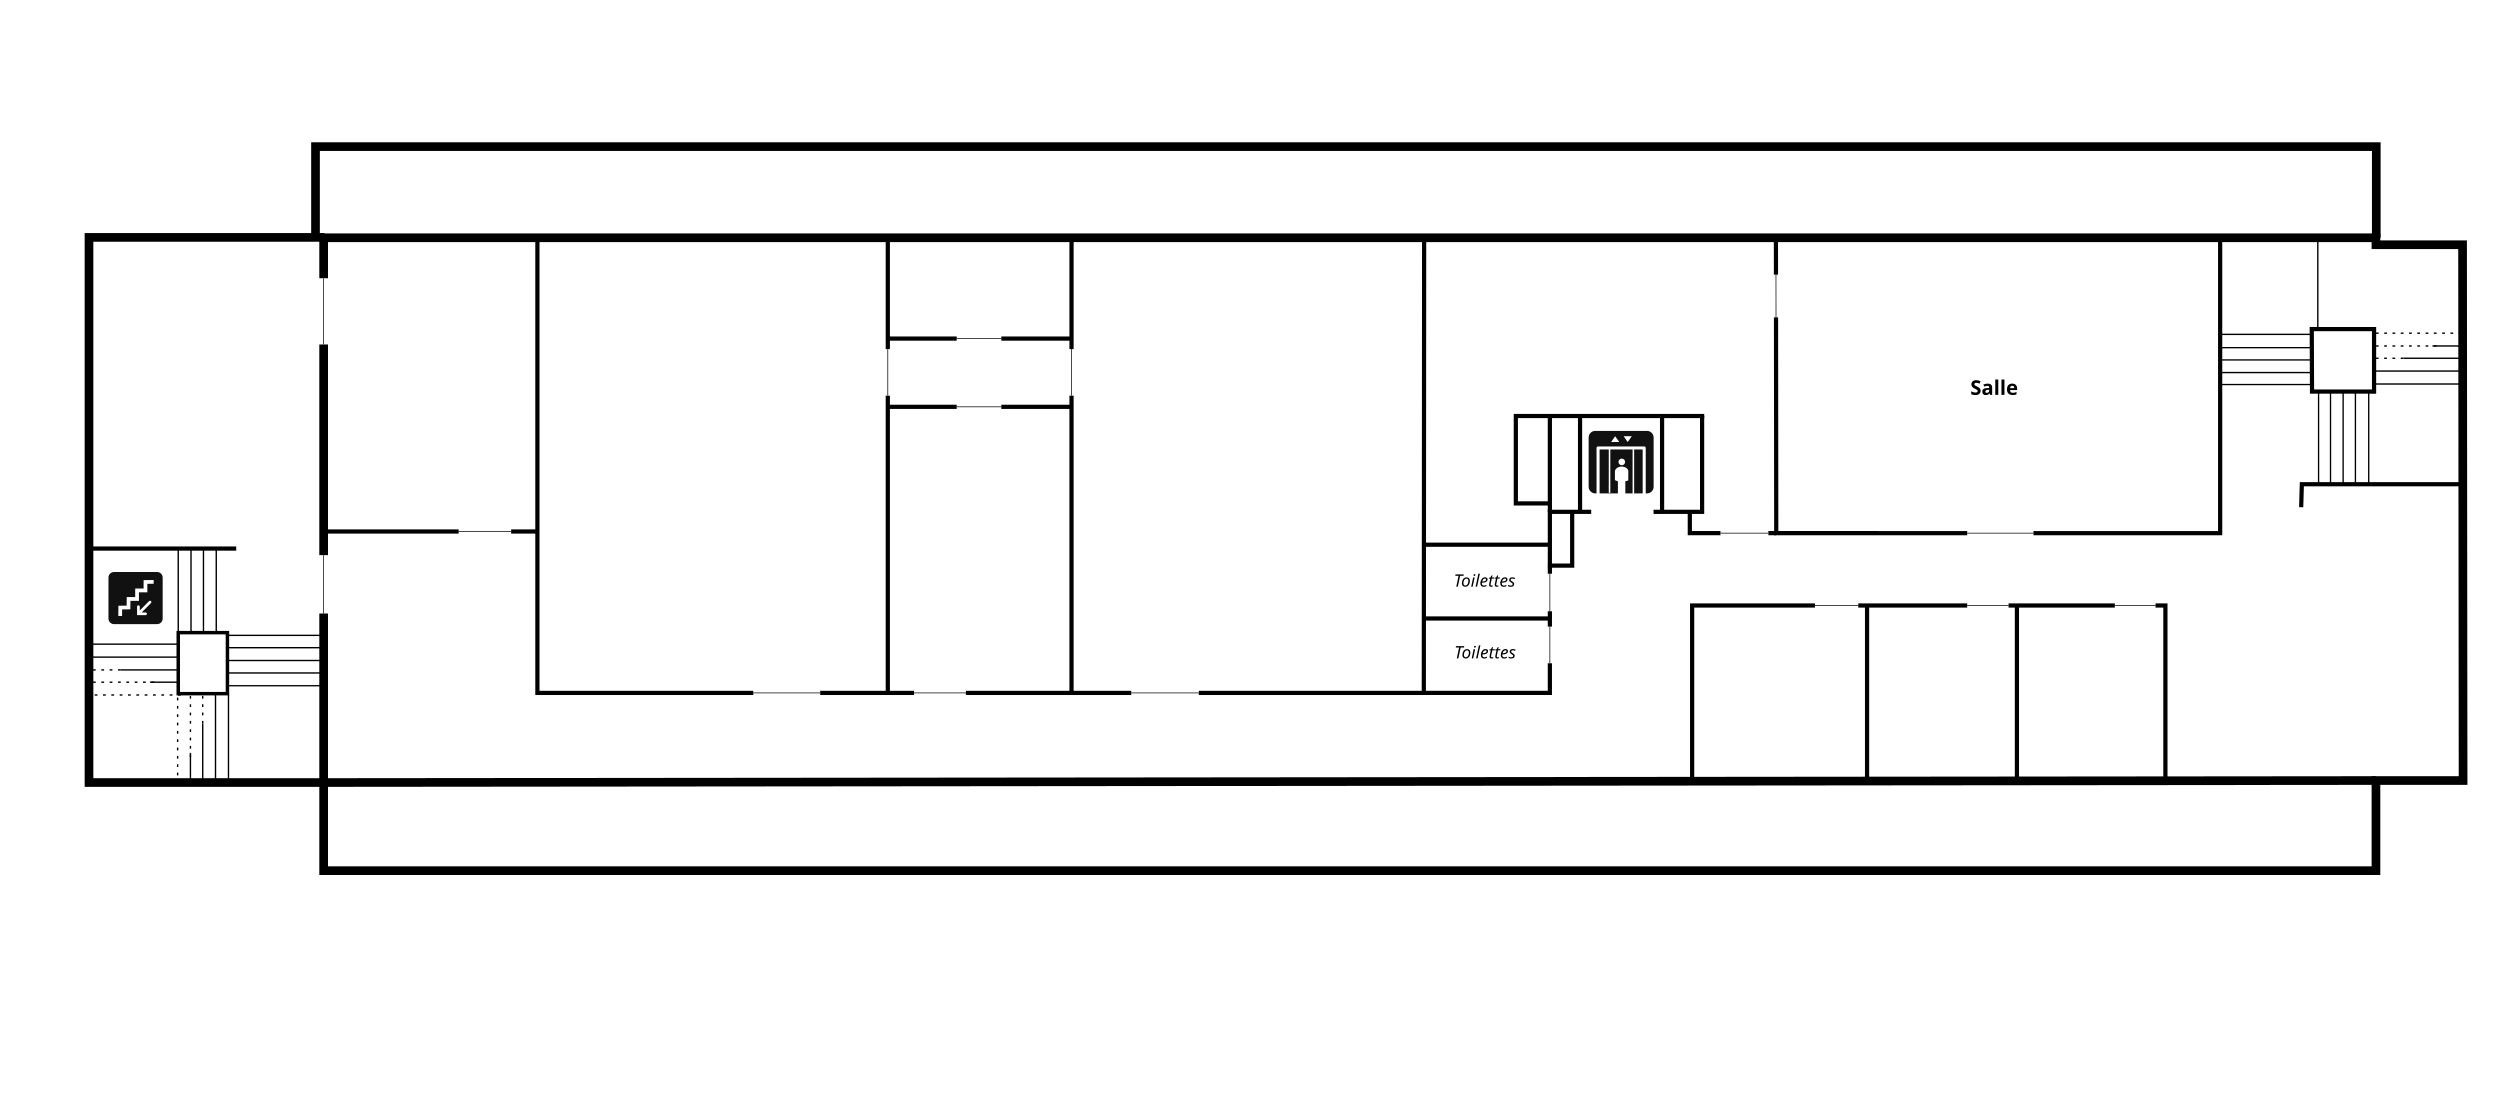
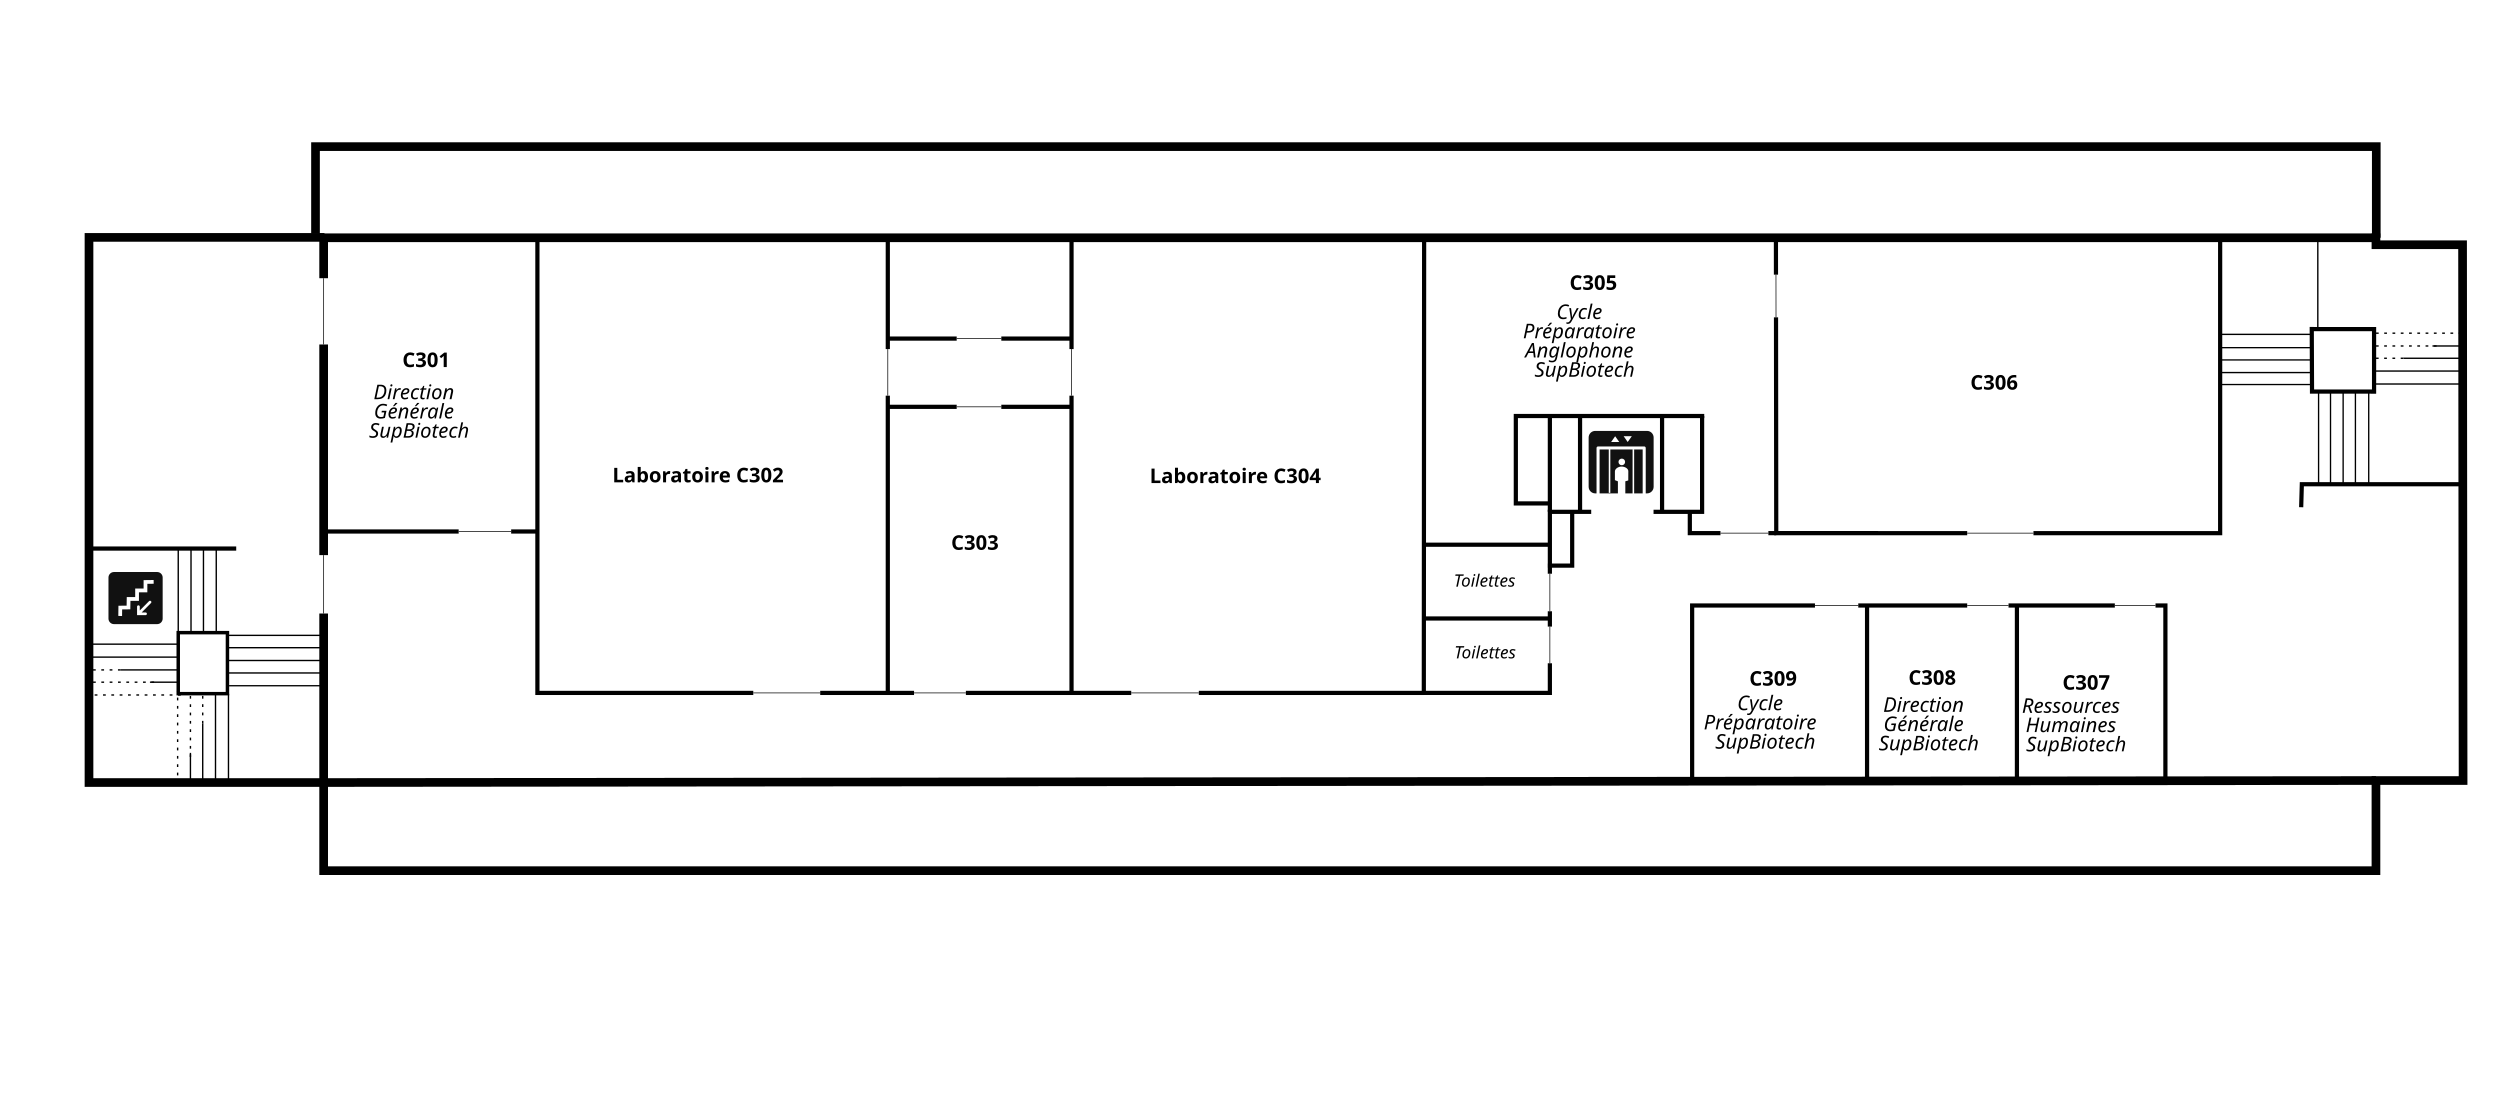
<svg xmlns="http://www.w3.org/2000/svg" xmlns:xlink="http://www.w3.org/1999/xlink" width="100%" height="100%" viewBox="0 0 952.5 423.333" version="1.1" id="svg5">
  <defs id="defs2" />
  <g id="layer1">
    <path style="fill:none;fill-opacity:1;stroke:#000000;stroke-width:3.311;stroke-linecap:butt;stroke-linejoin:miter;stroke-miterlimit:4;stroke-dasharray:none;stroke-opacity:1" d="m 905.238,88.921 v 4.329 h 33 l 0.195,204.141 -33.195,-0.007 m 0,-1.656 v 35.991 H 123.313 V 298.145 H 33.909 V 90.454 H 123.621" id="path874" />
    <path style="fill:none;stroke:#000000;stroke-width:3.311;stroke-linecap:butt;stroke-linejoin:miter;stroke-miterlimit:4;stroke-dasharray:none;stroke-opacity:1" d="M 123.313,297.32 V 233.75 m 0,-22.25 v -80.25 m 0,-25.25 V 90.59 h 782.049" id="path1229" />
    <rect style="fill:none;stroke:#000000;stroke-width:1.323;stroke-miterlimit:4;stroke-dasharray:none;stroke-opacity:1" id="rect8083" width="18.746" height="23.249" x="67.909" y="241.037" />
    <path style="fill:none;stroke:#000000;stroke-width:0.529;stroke-linecap:butt;stroke-linejoin:miter;stroke-opacity:1;stroke-miterlimit:4;stroke-dasharray:none" d="M 67.909,241.037 V 209.426" id="path8272" />
    <path style="fill:none;stroke:#000000;stroke-width:0.529;stroke-linecap:butt;stroke-linejoin:miter;stroke-opacity:1;stroke-miterlimit:4;stroke-dasharray:none" d="M 72.776,240.811 V 208.906" id="path8274" />
    <path style="fill:none;stroke:#000000;stroke-width:0.529;stroke-linecap:butt;stroke-linejoin:miter;stroke-opacity:1;stroke-miterlimit:4;stroke-dasharray:none" d="M 77.519,240.681 V 209.036" id="path8276" />
    <path style="fill:none;stroke:#000000;stroke-width:0.529;stroke-linecap:butt;stroke-linejoin:miter;stroke-opacity:1;stroke-miterlimit:4;stroke-dasharray:none" d="M 82.393,240.616 V 209.361" id="path8278" />
    <path style="fill:none;stroke:#000000;stroke-width:0.529;stroke-linecap:butt;stroke-linejoin:miter;stroke-miterlimit:4;stroke-dasharray:none;stroke-opacity:1" d="M 87.08,242.073 H 124.335" id="path8278-0" />
    <g id="g1469" transform="matrix(0,1,-1.126541,0,397.8009,144.5233)">
      <path style="fill:none;stroke:#000000;stroke-width:0.529;stroke-linecap:butt;stroke-linejoin:miter;stroke-miterlimit:4;stroke-dasharray:none;stroke-opacity:1" d="M 102.258,276.065 V 244.454" id="path8272-0" />
      <path style="fill:none;stroke:#000000;stroke-width:0.529;stroke-linecap:butt;stroke-linejoin:miter;stroke-miterlimit:4;stroke-dasharray:none;stroke-opacity:1" d="M 107.125,275.839 V 243.935" id="path8274-4" />
      <path style="fill:none;stroke:#000000;stroke-width:0.529;stroke-linecap:butt;stroke-linejoin:miter;stroke-miterlimit:4;stroke-dasharray:none;stroke-opacity:1" d="M 111.868,275.709 V 244.065" id="path8276-7" />
      <path style="fill:none;stroke:#000000;stroke-width:0.529;stroke-linecap:butt;stroke-linejoin:miter;stroke-miterlimit:4;stroke-dasharray:none;stroke-opacity:1" d="M 116.742,275.644 V 244.389" id="path8278-9" />
    </g>
    <path style="fill:none;stroke:#000000;stroke-width:0.529;stroke-linecap:butt;stroke-linejoin:miter;stroke-opacity:1;stroke-miterlimit:4;stroke-dasharray:none" d="M 67.838,245.424 H 34.634" id="path8776" />
    <path style="fill:none;stroke:#000000;stroke-width:0.529;stroke-linecap:butt;stroke-linejoin:miter;stroke-opacity:1;stroke-miterlimit:4;stroke-dasharray:none" d="M 67.968,250.362 H 34.699" id="path8778" />
    <path style="fill:none;stroke:#000000;stroke-width:0.529;stroke-linecap:butt;stroke-linejoin:miter;stroke-miterlimit:4;stroke-dasharray:1.058,2.117;stroke-dashoffset:0;stroke-opacity:1" d="M 46.002,255.236 H 34.504" id="path8780" />
    <path style="fill:none;stroke:#000000;stroke-width:0.529;stroke-linecap:butt;stroke-linejoin:miter;stroke-miterlimit:4;stroke-dasharray:1.058, 2.117;stroke-dashoffset:0;stroke-opacity:1" d="M 58.712,259.914 H 33.78" id="path8782" />
    <path style="fill:none;stroke:#000000;stroke-width:0.529;stroke-linecap:butt;stroke-linejoin:miter;stroke-miterlimit:4;stroke-dasharray:1.058, 2.117;stroke-dashoffset:0;stroke-opacity:1" d="M 68.874,264.791 H 33.518" id="path8784" />
    <path style="fill:none;stroke:#000000;stroke-width:0.529;stroke-linecap:butt;stroke-linejoin:miter;stroke-opacity:1;stroke-miterlimit:4;stroke-dasharray:none" d="M 46.002,255.236 H 67.817" id="path14059" />
    <path style="fill:none;stroke:#000000;stroke-width:0.529;stroke-linecap:butt;stroke-linejoin:miter;stroke-opacity:1;stroke-miterlimit:4;stroke-dasharray:none" d="M 57.124,259.914 H 67.909" id="path14061" />
    <g id="g3755" transform="rotate(-90,875.9266,145.9063)">
      <path style="fill:none;stroke:#000000;stroke-width:0.529;stroke-linecap:butt;stroke-linejoin:miter;stroke-miterlimit:4;stroke-dasharray:none;stroke-opacity:1" d="M 929.641,153.066 H 896.437" id="path8776-1" />
    </g>
    <g id="g3755-4" transform="matrix(0.9933444,0,0,-1,13.95503,299.375)">
      <path style="fill:none;stroke:#000000;stroke-width:0.529;stroke-linecap:butt;stroke-linejoin:miter;stroke-miterlimit:4;stroke-dasharray:none;stroke-opacity:1" d="M 929.641,153.066 H 896.437" id="path8776-1-5" />
      <path style="fill:none;stroke:#000000;stroke-width:0.529;stroke-linecap:butt;stroke-linejoin:miter;stroke-miterlimit:4;stroke-dasharray:none;stroke-opacity:1" d="M 929.771,158.005 H 896.502" id="path8778-7-4" />
      <path style="fill:none;stroke:#000000;stroke-width:0.529;stroke-linecap:butt;stroke-linejoin:miter;stroke-miterlimit:4;stroke-dasharray:1.058, 2.117;stroke-dashoffset:0;stroke-opacity:1" d="M 907.806,162.878 H 896.307" id="path8780-10-4" />
      <path style="fill:none;stroke:#000000;stroke-width:0.529;stroke-linecap:butt;stroke-linejoin:miter;stroke-miterlimit:4;stroke-dasharray:1.058, 2.117;stroke-dashoffset:0;stroke-opacity:1" d="M 920.516,167.557 H 895.583" id="path8782-7-4" />
      <path style="fill:none;stroke:#000000;stroke-width:0.529;stroke-linecap:butt;stroke-linejoin:miter;stroke-miterlimit:4;stroke-dasharray:1.058, 2.117;stroke-dashoffset:0;stroke-opacity:1" d="M 930.053,172.434 H 896.697" id="path8784-7-2" />
      <path style="fill:none;stroke:#000000;stroke-width:0.529;stroke-linecap:butt;stroke-linejoin:miter;stroke-miterlimit:4;stroke-dasharray:none;stroke-opacity:1" d="m 907.806,162.878 h 21.815" id="path14059-5-8" />
      <path style="fill:none;stroke:#000000;stroke-width:0.529;stroke-linecap:butt;stroke-linejoin:miter;stroke-miterlimit:4;stroke-dasharray:none;stroke-opacity:1" d="m 918.928,167.557 h 10.785" id="path14061-9-2" />
    </g>
    <g id="g1426" transform="rotate(90,80.35045,279.0122)">
      <path style="fill:none;stroke:#000000;stroke-width:0.529;stroke-linecap:butt;stroke-linejoin:miter;stroke-miterlimit:4;stroke-dasharray:none;stroke-opacity:1" d="M 98.891,272.316 H 65.687" id="path8776-3" />
      <path style="fill:none;stroke:#000000;stroke-width:0.529;stroke-linecap:butt;stroke-linejoin:miter;stroke-miterlimit:4;stroke-dasharray:none;stroke-opacity:1" d="M 99.021,277.255 H 65.752" id="path8778-5" />
      <path style="fill:none;stroke:#000000;stroke-width:0.529;stroke-linecap:butt;stroke-linejoin:miter;stroke-miterlimit:4;stroke-dasharray:1.058, 2.117;stroke-dashoffset:0;stroke-opacity:1" d="M 77.056,282.128 H 65.557" id="path8780-1" />
      <path style="fill:none;stroke:#000000;stroke-width:0.529;stroke-linecap:butt;stroke-linejoin:miter;stroke-miterlimit:4;stroke-dasharray:1.058, 2.117;stroke-dashoffset:0;stroke-opacity:1" d="M 89.766,286.807 H 64.833" id="path8782-5" />
      <path style="fill:none;stroke:#000000;stroke-width:0.529;stroke-linecap:butt;stroke-linejoin:miter;stroke-miterlimit:4;stroke-dasharray:1.058, 2.117;stroke-dashoffset:0;stroke-opacity:1" d="M 99.928,291.684 H 64.572" id="path8784-8" />
      <path style="fill:none;stroke:#000000;stroke-width:0.529;stroke-linecap:butt;stroke-linejoin:miter;stroke-miterlimit:4;stroke-dasharray:none;stroke-opacity:1" d="M 77.056,282.128 H 98.871" id="path14059-8" />
      <path style="fill:none;stroke:#000000;stroke-width:0.529;stroke-linecap:butt;stroke-linejoin:miter;stroke-miterlimit:4;stroke-dasharray:none;stroke-opacity:1" d="M 88.178,286.807 H 98.963" id="path14061-3" />
    </g>
    <a id="a26760" xlink:href="vj-vjc-f0b.svg" transform="matrix(0.9439793,0,0,0.9439793,33.42144,9.696636)" style="fill:#111111;fill-opacity:1">
      <path id="rect1968-4-8-1-4" style="fill:#111111;fill-opacity:1;stroke:none;stroke-width:1.42;stroke-linecap:round;stroke-linejoin:round;stroke-miterlimit:4;stroke-dasharray:none;stroke-opacity:1;paint-order:markers stroke fill" d="m 608.463,163.644 c -1.482,0 -2.675,1.193 -2.675,2.675 v 19.873 c 0,1.482 1.193,2.675 2.675,2.675 h 0.51 v -18.334 a 0.616,0.616 0 0 1 0.616,-0.616 h 18.622 a 0.616,0.616 0 0 1 0.616,0.616 v 18.334 h 0.517 c 1.482,0 2.675,-1.193 2.675,-2.675 v -19.873 c 0,-1.482 -1.193,-2.675 -2.675,-2.675 z m 11.449,2.139 3.295,0.011 -1.661,2.331 z m -3.422,0.011 1.661,2.331 -3.294,0.011 z m -6.284,5.354 v 17.718 h 7.391 v -4.869 l -1.206,-0.473 v -3.543 c 0,-1.036 1.347,-1.941 2.669,-1.94 1.502,0.002 2.748,0.867 2.74,1.874 l -0.018,3.725 -1.19,0.346 v 4.878 h 2.93 v -17.712 h 0.633 v 17.712 h 3.44 v -17.718 h -13.056 v 17.52 h -0.633 v -17.52 z m 8.963,3.682 a 1.338,1.338 0 0 1 1.337,1.337 1.338,1.338 0 0 1 -1.337,1.338 1.338,1.338 0 0 1 -1.337,-1.338 1.338,1.338 0 0 1 1.337,-1.337 z" />
    </a>
    <a id="a5575" xlink:href="vj-vjc-f2.svg" transform="translate(-0.6741748,0.08838835)">
      <path id="rect1968-4-8-1-4-1" style="fill:#111111;fill-opacity:1;stroke:none;stroke-width:1.118;stroke-linecap:round;stroke-linejoin:round;stroke-miterlimit:4;stroke-dasharray:none;stroke-opacity:1;paint-order:markers stroke fill" d="m 60.543,217.85 c 1.166,0 2.106,0.94 2.106,2.106 v 15.641 c 0,1.166 -0.94,2.106 -2.106,2.106 h -16.435 c -1.166,0 -2.106,-0.94 -2.106,-2.106 v -15.641 c 0,-1.166 0.94,-2.106 2.106,-2.106 z m -1.334,3.042 -3.819,0.049 -0.009,3.212 h -3.198 v 3.249 h -3.213 l -0.054,3.256 -3.117,0.04 -0.049,3.891 1.429,0.018 0.031,-2.499 3.112,-0.04 0.053,-3.238 h 3.238 v -3.247 h 3.195 l 0.008,-3.232 2.412,-0.031 z m -1.297,7.903 a 0.518,0.518 0 0 0 -0.446,0.147 l -3.537,3.571 v -1.458 a 0.518,0.518 0 0 0 -0.517,-0.517 0.518,0.518 0 0 0 -0.518,0.517 v 2.688 a 0.518,0.518 0 0 0 0,0.057 v 0.488 h 3.232 a 0.518,0.518 0 0 0 0.517,-0.518 0.518,0.518 0 0 0 -0.517,-0.517 h -1.476 l 3.549,-3.581 a 0.518,0.518 0 0 0 0,-0.731 0.518,0.518 0 0 0 -0.287,-0.144 z" />
    </a>
    <path style="fill:none;stroke:#000000;stroke-width:1.6;stroke-linecap:butt;stroke-linejoin:miter;stroke-miterlimit:4;stroke-dasharray:none;stroke-opacity:1" d="m 881.087,125.396 h 23.432 v 23.804 l -23.641,-0.015 -0.101,-24.629" id="path7882" />
    <g id="g3762" transform="rotate(90,863.5916,107.7163)">
      <path style="fill:none;stroke:#000000;stroke-width:0.516;stroke-linecap:butt;stroke-linejoin:miter;stroke-miterlimit:4;stroke-dasharray:none;stroke-opacity:1" d="M 883.271,90.221 V 125.4" id="path2483-0" />
      <path style="fill:none;stroke:#000000;stroke-width:0.516;stroke-linecap:butt;stroke-linejoin:miter;stroke-miterlimit:4;stroke-dasharray:none;stroke-opacity:1" d="M 888.339,90.221 V 125.4" id="path2485-8" />
      <path style="fill:none;stroke:#000000;stroke-width:0.516;stroke-linecap:butt;stroke-linejoin:miter;stroke-miterlimit:4;stroke-dasharray:none;stroke-opacity:1" d="M 893.018,90.098 V 125.77" id="path2487-43" />
      <path style="fill:none;stroke:#000000;stroke-width:0.516;stroke-linecap:butt;stroke-linejoin:miter;stroke-miterlimit:4;stroke-dasharray:none;stroke-opacity:1" d="M 897.826,90.098 V 125.647" id="path2489-9" />
      <path style="fill:none;stroke:#000000;stroke-width:0.516;stroke-linecap:butt;stroke-linejoin:miter;stroke-miterlimit:4;stroke-dasharray:none;stroke-opacity:1" d="M 902.375,90.098 V 125.523" id="path2491-3" />
    </g>
    <g id="g3762-1" transform="rotate(180,892.8765,137.4166)">
      <path style="fill:none;stroke:#000000;stroke-width:0.516;stroke-linecap:butt;stroke-linejoin:miter;stroke-miterlimit:4;stroke-dasharray:none;stroke-opacity:1" d="M 883.271,90.221 V 125.4" id="path2483-0-3" />
      <path style="fill:none;stroke:#000000;stroke-width:0.516;stroke-linecap:butt;stroke-linejoin:miter;stroke-miterlimit:4;stroke-dasharray:none;stroke-opacity:1" d="M 888.339,90.221 V 125.4" id="path2485-8-5" />
      <path style="fill:none;stroke:#000000;stroke-width:0.516;stroke-linecap:butt;stroke-linejoin:miter;stroke-miterlimit:4;stroke-dasharray:none;stroke-opacity:1" d="M 893.018,90.098 V 125.77" id="path2487-43-9" />
      <path style="fill:none;stroke:#000000;stroke-width:0.516;stroke-linecap:butt;stroke-linejoin:miter;stroke-miterlimit:4;stroke-dasharray:none;stroke-opacity:1" d="M 897.826,90.098 V 125.647" id="path2489-9-3" />
      <path style="fill:none;stroke:#000000;stroke-width:0.516;stroke-linecap:butt;stroke-linejoin:miter;stroke-miterlimit:4;stroke-dasharray:none;stroke-opacity:1" d="M 902.375,90.098 V 125.523" id="path2491-3-9" />
    </g>
    <path style="fill:none;stroke:#000000;stroke-width:1.6;stroke-linecap:butt;stroke-linejoin:miter;stroke-miterlimit:4;stroke-dasharray:none;stroke-opacity:1" d="M 845.876,90.277 V 203.125 l -71.126,-1.6e-4 m -25.25,-1.2e-4 -72.75,-5e-4 -0.089,-82.209 m -0.018,-16.264 -0.017,-15.278" id="path4926" />
    <path style="fill:none;stroke:#000000;stroke-width:1.6;stroke-linecap:butt;stroke-linejoin:miter;stroke-miterlimit:4;stroke-dasharray:none;stroke-opacity:1" d="m 937.5,184.5 h -60.5 l -0.25,8.75" id="path9610" />
    <path style="fill:none;stroke:#000000;stroke-width:1.6;stroke-linecap:butt;stroke-linejoin:miter;stroke-miterlimit:4;stroke-dasharray:none;stroke-opacity:1" d="M 648.5,158.5 V 195 h -18.5 m -23.75,0 h -15.75 v 23.584 m 0,14.319 v 5.834 m 0,13.965 V 264 h -48.028 l 0.124,-173.595" id="path9616" />
    <path style="fill:none;stroke:#000000;stroke-width:1.6;stroke-linecap:butt;stroke-linejoin:miter;stroke-opacity:1;stroke-miterlimit:4;stroke-dasharray:none" d="M 602,158.5 V 195" id="path13915" />
    <path style="fill:none;stroke:#000000;stroke-width:1.6;stroke-linecap:butt;stroke-linejoin:miter;stroke-opacity:1;stroke-miterlimit:4;stroke-dasharray:none" d="m 633.25,158.5 v 37" id="path13917" />
    <path style="fill:none;stroke:#000000;stroke-width:1.6;stroke-linecap:butt;stroke-linejoin:miter;stroke-opacity:1;stroke-miterlimit:4;stroke-dasharray:none" d="m 589.75,215.5 h 9.25 v -21" id="path13929" />
    <path style="fill:none;stroke:#000000;stroke-width:1.6;stroke-linecap:butt;stroke-linejoin:miter;stroke-opacity:1;stroke-miterlimit:4;stroke-dasharray:none" d="M 33.5,209 H 90" id="path16224" />
    <path style="fill:none;stroke:#000000;stroke-width:1.6;stroke-linecap:butt;stroke-linejoin:miter;stroke-opacity:1;stroke-miterlimit:4;stroke-dasharray:none" d="M 590.5,195 V 158" id="path3641" />
    <path style="fill:none;stroke:#000000;stroke-width:0.27;stroke-linecap:butt;stroke-linejoin:miter;stroke-opacity:1;stroke-miterlimit:4;stroke-dasharray:none" d="m 123.313,211.5 v 22.25" id="path8003" />
    <path style="fill:none;stroke:#000000;stroke-width:0.27;stroke-linecap:butt;stroke-linejoin:miter;stroke-opacity:1;stroke-miterlimit:4;stroke-dasharray:none" d="m 123.313,106 v 25.25" id="path8005" />
-     <text xml:space="preserve" style="font-size:7.718px;line-height:0.75;font-family:Bahagia;-inkscape-font-specification:Bahagia;text-align:start;text-anchor:start;stroke-width:0.193" x="750.678" y="150.449" id="text1813-5-2-2-4-9-7-8-0">
-       <tspan x="750.678" y="150.449" style="font-style:normal;font-variant:normal;font-weight:bold;font-stretch:normal;font-family:'Atkinson Hyperlegible';-inkscape-font-specification:'Atkinson Hyperlegible Bold';text-align:start;text-anchor:start;stroke-width:0.193" id="tspan1247-0-4-2-2-7">Salle</tspan>
+     <text xml:space="preserve" style="font-size:7.718px;line-height:0.75;font-family:Bahagia;-inkscape-font-specification:Bahagia;text-align:start;text-anchor:start;stroke-width:0.193" x="750.678" y="148.449" id="text1813-5-2-2-4-9-7-8-0">
+       <tspan x="750.678" y="148.449" style="font-style:normal;font-variant:normal;font-weight:bold;font-stretch:normal;font-family:'Atkinson Hyperlegible';-inkscape-font-specification:'Atkinson Hyperlegible Bold';text-align:start;text-anchor:start;stroke-width:0.193" id="tspan1247-0-4-2-2-7">C306</tspan>
    </text>
    <text xml:space="preserve" style="font-size:6.522px;line-height:1.25;font-family:Bahagia;-inkscape-font-specification:Bahagia;stroke-width:0.204" x="553.859" y="223.511" id="text1809-2">
      <tspan id="tspan1807-5" x="553.859" y="223.511" style="font-style:italic;font-variant:normal;font-weight:normal;font-stretch:normal;font-size:6.522px;font-family:'Atkinson Hyperlegible';-inkscape-font-specification:'Atkinson Hyperlegible Italic';stroke-width:0.204">Toilettes</tspan>
    </text>
    <text xml:space="preserve" style="font-size:6.522px;line-height:1.25;font-family:Bahagia;-inkscape-font-specification:Bahagia;stroke-width:0.204" x="554.052" y="250.844" id="text1809-2-4">
      <tspan id="tspan1807-5-5" x="554.052" y="250.844" style="font-style:italic;font-variant:normal;font-weight:normal;font-stretch:normal;font-size:6.522px;font-family:'Atkinson Hyperlegible';-inkscape-font-specification:'Atkinson Hyperlegible Italic';stroke-width:0.204">Toilettes</tspan>
    </text>
    <path style="fill:none;stroke:#000000;stroke-width:3.3;stroke-linecap:butt;stroke-linejoin:miter;stroke-opacity:1;stroke-miterlimit:4;stroke-dasharray:none" d="M 905.362,90.59 V 55.861 H 120.208 v 33.234" id="path2436" />
    <path style="fill:none;stroke:#000000;stroke-width:3.3;stroke-linecap:butt;stroke-linejoin:miter;stroke-opacity:1;stroke-miterlimit:4;stroke-dasharray:none" d="m 123.313,298.145 781.925,-0.762" id="path5175" />
    <path style="fill:none;stroke:#000000;stroke-width:1.6;stroke-linecap:butt;stroke-linejoin:miter;stroke-miterlimit:4;stroke-dasharray:none;stroke-opacity:1" d="m 649.318,158.5 h -71.788 v 33.303 h 13.258" id="path7349" />
    <path style="fill:none;stroke:#000000;stroke-width:1.6;stroke-linecap:butt;stroke-linejoin:miter;stroke-opacity:1;stroke-miterlimit:4;stroke-dasharray:none" d="M 590.611,207.536 H 542.528" id="path7351" />
    <path style="fill:none;stroke:#000000;stroke-width:1.6;stroke-linecap:butt;stroke-linejoin:miter;stroke-opacity:1;stroke-miterlimit:4;stroke-dasharray:none" d="M 590.788,235.643 H 542.351" id="path7353" />
    <path style="fill:none;stroke:#000000;stroke-width:1.6;stroke-linecap:butt;stroke-linejoin:miter;stroke-miterlimit:4;stroke-dasharray:none;stroke-opacity:1" d="m 676.75,203.124 h -3 m -18.25,0 h -11.679 v -8.316" id="path7560" />
    <path style="fill:none;stroke:#000000;stroke-width:1.6;stroke-linecap:butt;stroke-linejoin:miter;stroke-miterlimit:4;stroke-dasharray:none;stroke-opacity:1" d="m 644.705,297.869 v -67.175 h 46.795 m 16.5,0 h 41.5 m 15.75,0 h 40.5 m 15.5,0 h 3.767 v 66.645" id="path7562" />
    <path style="fill:none;stroke:#000000;stroke-width:1.6;stroke-linecap:butt;stroke-linejoin:miter;stroke-opacity:1;stroke-miterlimit:4;stroke-dasharray:none" d="m 768.448,230.694 v 66.998" id="path7564" />
    <path style="fill:none;stroke:#000000;stroke-width:1.6;stroke-linecap:butt;stroke-linejoin:miter;stroke-opacity:1;stroke-miterlimit:4;stroke-dasharray:none" d="m 711.349,230.694 v 66.468" id="path7566" />
    <path style="fill:none;stroke:#000000;stroke-width:1.6;stroke-linecap:butt;stroke-linejoin:miter;stroke-miterlimit:4;stroke-dasharray:none;stroke-opacity:1" d="m 542.472,264 h -85.722 m -25.75,0 h -63 m -19.75,0 h -35.75 m -25.5,0 H 204.75 V 91" id="path8031" />
    <path style="fill:none;stroke:#000000;stroke-width:1.6;stroke-linecap:butt;stroke-linejoin:miter;stroke-miterlimit:4;stroke-dasharray:none;stroke-opacity:1" d="m 123.75,202.5 h 51 m 20,0 h 10" id="path8033" />
    <path style="fill:none;stroke:#000000;stroke-width:1.6;stroke-linecap:butt;stroke-linejoin:miter;stroke-miterlimit:4;stroke-dasharray:none;stroke-opacity:1" d="M 338.25,264.25 V 150.75 m 0,-17.75 V 90.75" id="path8035" />
    <path style="fill:none;stroke:#000000;stroke-width:1.6;stroke-linecap:butt;stroke-linejoin:miter;stroke-miterlimit:4;stroke-dasharray:none;stroke-opacity:1" d="M 408.25,264.25 V 150.75 m 0,-17.75 V 90.75" id="path8035-0" />
    <path style="fill:none;stroke:#000000;stroke-width:1.6;stroke-linecap:butt;stroke-linejoin:miter;stroke-miterlimit:4;stroke-dasharray:none;stroke-opacity:1" d="m 338,129 h 26.5 m 17,0 h 27.25" id="path8037" />
    <path style="fill:none;stroke:#000000;stroke-width:1.6;stroke-linecap:butt;stroke-linejoin:miter;stroke-miterlimit:4;stroke-dasharray:none;stroke-opacity:1" d="m 338,155 h 26.5 m 17,0 h 27.25" id="path8037-4" />
    <path style="fill:none;stroke:#000000;stroke-width:0.27;stroke-linecap:butt;stroke-linejoin:miter;stroke-opacity:1;stroke-miterlimit:4;stroke-dasharray:none" d="m 174.75,202.5 h 20" id="path12744" />
    <path style="fill:none;stroke:#000000;stroke-width:0.27;stroke-linecap:butt;stroke-linejoin:miter;stroke-opacity:1;stroke-miterlimit:4;stroke-dasharray:none" d="m 287,264 h 25.5" id="path12746" />
    <path style="fill:none;stroke:#000000;stroke-width:0.27;stroke-linecap:butt;stroke-linejoin:miter;stroke-opacity:1;stroke-miterlimit:4;stroke-dasharray:none" d="m 348.25,264 h 19.75" id="path12748" />
    <path style="fill:none;stroke:#000000;stroke-width:0.27;stroke-linecap:butt;stroke-linejoin:miter;stroke-opacity:1;stroke-miterlimit:4;stroke-dasharray:none" d="m 364.5,155 h 17" id="path12750" />
    <path style="fill:none;stroke:#000000;stroke-width:0.27;stroke-linecap:butt;stroke-linejoin:miter;stroke-opacity:1;stroke-miterlimit:4;stroke-dasharray:none" d="m 381.5,129 h -17" id="path12752" />
    <path style="fill:none;stroke:#000000;stroke-width:0.27;stroke-linecap:butt;stroke-linejoin:miter;stroke-opacity:1;stroke-miterlimit:4;stroke-dasharray:none" d="m 338.25,133 v 17.75" id="path12754" />
    <path style="fill:none;stroke:#000000;stroke-width:0.27;stroke-linecap:butt;stroke-linejoin:miter;stroke-opacity:1;stroke-miterlimit:4;stroke-dasharray:none" d="m 408.25,133 v 17.75" id="path12756" />
    <path style="fill:none;stroke:#000000;stroke-width:0.27;stroke-linecap:butt;stroke-linejoin:miter;stroke-opacity:1;stroke-miterlimit:4;stroke-dasharray:none" d="m 431,264 h 25.75" id="path12758" />
    <path style="fill:none;stroke:#000000;stroke-width:0.27;stroke-linecap:butt;stroke-linejoin:miter;stroke-opacity:1;stroke-miterlimit:4;stroke-dasharray:none" d="M 590.5,252.702 V 238.737" id="path12760" />
    <path style="fill:none;stroke:#000000;stroke-width:0.27;stroke-linecap:butt;stroke-linejoin:miter;stroke-opacity:1;stroke-miterlimit:4;stroke-dasharray:none" d="M 590.5,232.903 V 218.584" id="path12762" />
    <path style="fill:none;stroke:#000000;stroke-width:0.27;stroke-linecap:butt;stroke-linejoin:miter;stroke-opacity:1;stroke-miterlimit:4;stroke-dasharray:none" d="m 655.5,203.124 h 18.25" id="path12764" />
    <path style="fill:none;stroke:#000000;stroke-width:0.27;stroke-linecap:butt;stroke-linejoin:miter;stroke-opacity:1;stroke-miterlimit:4;stroke-dasharray:none" d="m 676.661,120.916 -0.018,-16.264" id="path12766" />
    <path style="fill:none;stroke:#000000;stroke-width:0.27;stroke-linecap:butt;stroke-linejoin:miter;stroke-opacity:1;stroke-miterlimit:4;stroke-dasharray:none" d="m 749.5,203.125 25.25,1.2e-4" id="path12768" />
    <path style="fill:none;stroke:#000000;stroke-width:0.27;stroke-linecap:butt;stroke-linejoin:miter;stroke-opacity:1;stroke-miterlimit:4;stroke-dasharray:none" d="m 749.5,230.694 h 15.75" id="path12770" />
    <path style="fill:none;stroke:#000000;stroke-width:0.27;stroke-linecap:butt;stroke-linejoin:miter;stroke-opacity:1;stroke-miterlimit:4;stroke-dasharray:none" d="m 805.75,230.694 h 15.5" id="path12772" />
    <path style="fill:none;stroke:#000000;stroke-width:0.27;stroke-linecap:butt;stroke-linejoin:miter;stroke-opacity:1;stroke-miterlimit:4;stroke-dasharray:none" d="m 708,230.694 h -16.5" id="path12774" />
+     <text xml:space="preserve" style="font-size:7.718px;line-height:0.75;font-family:Bahagia;-inkscape-font-specification:Bahagia;text-align:start;text-anchor:start;stroke-width:0.193" x="785.778" y="262.769" id="text1813-5-2-2-4-9-7-8-0-3">
+       <tspan x="785.778" y="262.769" style="font-style:normal;font-variant:normal;font-weight:bold;font-stretch:normal;font-family:'Atkinson Hyperlegible';-inkscape-font-specification:'Atkinson Hyperlegible Bold';text-align:start;text-anchor:start;stroke-width:0.193" id="tspan1247-0-4-2-2-7-7">C307</tspan>
+       <tspan x="785.778" y="268.558" style="font-style:normal;font-variant:normal;font-weight:bold;font-stretch:normal;font-family:'Atkinson Hyperlegible';-inkscape-font-specification:'Atkinson Hyperlegible Bold';text-align:start;text-anchor:start;stroke-width:0.193" id="tspan8453" />
+     </text>
+     <text xml:space="preserve" style="font-size:7.718px;line-height:0.95;font-family:Bahagia;-inkscape-font-specification:Bahagia;text-align:start;text-anchor:start;stroke-width:0.193" x="796.047" y="271.591" id="text1813-5-2-2-4-9-7-8-0-6-9-6">
+       <tspan x="796.047" y="271.591" style="font-style:italic;font-variant:normal;font-weight:normal;font-stretch:normal;font-family:'Atkinson Hyperlegible';-inkscape-font-specification:'Atkinson Hyperlegible Italic';text-align:center;text-anchor:middle;stroke-width:0.193" id="tspan1247-0-4-2-2-7-2-12-0">Ressources</tspan>
+       <tspan x="796.047" y="278.923" style="font-style:italic;font-variant:normal;font-weight:normal;font-stretch:normal;font-family:'Atkinson Hyperlegible';-inkscape-font-specification:'Atkinson Hyperlegible Italic';text-align:center;text-anchor:middle;stroke-width:0.193" id="tspan12955">Humaines</tspan>
+       <tspan x="796.047" y="286.255" style="font-style:italic;font-variant:normal;font-weight:normal;font-stretch:normal;font-family:'Atkinson Hyperlegible';-inkscape-font-specification:'Atkinson Hyperlegible Italic';text-align:center;text-anchor:middle;stroke-width:0.193" id="tspan13138">SupBiotech</tspan>
+     </text>
+     <text xml:space="preserve" style="font-size:7.718px;line-height:0.95;font-family:Bahagia;-inkscape-font-specification:Bahagia;text-align:start;text-anchor:start;stroke-width:0.193" x="739.893" y="271.21" id="text1813-5-2-2-4-9-7-8-0-6-9-6-6">
+       <tspan x="739.893" y="271.21" style="font-style:italic;font-variant:normal;font-weight:normal;font-stretch:normal;font-family:'Atkinson Hyperlegible';-inkscape-font-specification:'Atkinson Hyperlegible Italic';text-align:center;text-anchor:middle;stroke-width:0.193" id="tspan12955-6">Direction</tspan>
+       <tspan x="739.893" y="278.541" style="font-style:italic;font-variant:normal;font-weight:normal;font-stretch:normal;font-family:'Atkinson Hyperlegible';-inkscape-font-specification:'Atkinson Hyperlegible Italic';text-align:center;text-anchor:middle;stroke-width:0.193" id="tspan13000">Générale</tspan>
+       <tspan x="739.893" y="285.873" style="font-style:italic;font-variant:normal;font-weight:normal;font-stretch:normal;font-family:'Atkinson Hyperlegible';-inkscape-font-specification:'Atkinson Hyperlegible Italic';text-align:center;text-anchor:middle;stroke-width:0.193" id="tspan13136">SupBiotech</tspan>
+     </text>
+     <text xml:space="preserve" style="font-size:7.718px;line-height:0.95;font-family:Bahagia;-inkscape-font-specification:Bahagia;text-align:start;text-anchor:start;stroke-width:0.193" x="164.704" y="152.094" id="text1813-5-2-2-4-9-7-8-0-6-9-6-6-7">
+       <tspan x="164.704" y="152.094" style="font-style:italic;font-variant:normal;font-weight:normal;font-stretch:normal;font-family:'Atkinson Hyperlegible';-inkscape-font-specification:'Atkinson Hyperlegible Italic';text-align:center;text-anchor:middle;stroke-width:0.193" id="tspan12955-6-5">Direction</tspan>
+       <tspan x="164.704" y="159.426" style="font-style:italic;font-variant:normal;font-weight:normal;font-stretch:normal;font-family:'Atkinson Hyperlegible';-inkscape-font-specification:'Atkinson Hyperlegible Italic';text-align:center;text-anchor:middle;stroke-width:0.193" id="tspan13000-9">Générale</tspan>
+       <tspan x="164.704" y="166.758" style="font-style:italic;font-variant:normal;font-weight:normal;font-stretch:normal;font-family:'Atkinson Hyperlegible';-inkscape-font-specification:'Atkinson Hyperlegible Italic';text-align:center;text-anchor:middle;stroke-width:0.193" id="tspan13136-2">SupBiotech</tspan>
+     </text>
+     <text xml:space="preserve" style="font-size:7.718px;line-height:0.95;font-family:Bahagia;-inkscape-font-specification:Bahagia;text-align:start;text-anchor:start;stroke-width:0.193" x="677.614" y="270.569" id="text1813-5-2-2-4-9-7-8-0-6-9-6-6-1">
+       <tspan x="677.614" y="270.569" style="font-style:italic;font-variant:normal;font-weight:normal;font-stretch:normal;font-family:'Atkinson Hyperlegible';-inkscape-font-specification:'Atkinson Hyperlegible Italic';text-align:center;text-anchor:middle;stroke-width:0.193" id="tspan13000-7">Cycle</tspan>
+       <tspan x="677.614" y="277.901" style="font-style:italic;font-variant:normal;font-weight:normal;font-stretch:normal;font-family:'Atkinson Hyperlegible';-inkscape-font-specification:'Atkinson Hyperlegible Italic';text-align:center;text-anchor:middle;stroke-width:0.193" id="tspan13323">Préparatoire</tspan>
+       <tspan x="677.614" y="285.233" style="font-style:italic;font-variant:normal;font-weight:normal;font-stretch:normal;font-family:'Atkinson Hyperlegible';-inkscape-font-specification:'Atkinson Hyperlegible Italic';text-align:center;text-anchor:middle;stroke-width:0.193" id="tspan13136-9">SupBiotech</tspan>
+     </text>
+     <text xml:space="preserve" style="font-size:7.718px;line-height:0.75;font-family:Bahagia;-inkscape-font-specification:Bahagia;text-align:start;text-anchor:start;stroke-width:0.193" x="727.094" y="260.892" id="text1813-5-2-2-4-9-7-8-0-3-5">
+       <tspan x="727.094" y="260.892" style="font-style:normal;font-variant:normal;font-weight:bold;font-stretch:normal;font-family:'Atkinson Hyperlegible';-inkscape-font-specification:'Atkinson Hyperlegible Bold';text-align:start;text-anchor:start;stroke-width:0.193" id="tspan8453-2">C308</tspan>
+     </text>
+     <text xml:space="preserve" style="font-size:7.718px;line-height:0.75;font-family:Bahagia;-inkscape-font-specification:Bahagia;text-align:start;text-anchor:start;stroke-width:0.193" x="666.476" y="261.231" id="text1813-5-2-2-4-9-7-8-0-3-5-2">
+       <tspan x="666.476" y="261.231" style="font-style:normal;font-variant:normal;font-weight:bold;font-stretch:normal;font-family:'Atkinson Hyperlegible';-inkscape-font-specification:'Atkinson Hyperlegible Bold';text-align:start;text-anchor:start;stroke-width:0.193" id="tspan8453-2-9">C309</tspan>
+     </text>
+     <text xml:space="preserve" style="font-size:7.718px;line-height:0.75;font-family:Bahagia;-inkscape-font-specification:Bahagia;text-align:start;text-anchor:start;stroke-width:0.193" x="597.976" y="110.427" id="text1813-5-2-2-4-9-7-8-0-3-5-2-7">
+       <tspan x="597.976" y="110.427" style="font-style:normal;font-variant:normal;font-weight:bold;font-stretch:normal;font-family:'Atkinson Hyperlegible';-inkscape-font-specification:'Atkinson Hyperlegible Bold';text-align:start;text-anchor:start;stroke-width:0.193" id="tspan8799">C305</tspan>
+     </text>
+     <text xml:space="preserve" style="font-size:7.718px;line-height:0.75;font-family:Bahagia;-inkscape-font-specification:Bahagia;text-align:start;text-anchor:start;stroke-width:0.193" x="438.038" y="184.059" id="text1813-5-2-2-4-9-7-8-0-3-5-2-7-1">
+       <tspan x="438.038" y="184.059" style="font-style:normal;font-variant:normal;font-weight:bold;font-stretch:normal;font-family:'Atkinson Hyperlegible';-inkscape-font-specification:'Atkinson Hyperlegible Bold';text-align:start;text-anchor:start;stroke-width:0.193" id="tspan9124">Laboratoire C304</tspan>
+     </text>
+     <text xml:space="preserve" style="font-size:7.718px;line-height:0.75;font-family:Bahagia;-inkscape-font-specification:Bahagia;text-align:start;text-anchor:start;stroke-width:0.193" x="362.362" y="209.475" id="text1813-5-2-2-4-9-7-8-0-3-5-2-7-1-1">
+       <tspan x="362.362" y="209.475" style="font-style:normal;font-variant:normal;font-weight:bold;font-stretch:normal;font-family:'Atkinson Hyperlegible';-inkscape-font-specification:'Atkinson Hyperlegible Bold';text-align:start;text-anchor:start;stroke-width:0.193" id="tspan8799-3-9">C303</tspan>
+     </text>
+     <text xml:space="preserve" style="font-size:7.718px;line-height:0.75;font-family:Bahagia;-inkscape-font-specification:Bahagia;text-align:start;text-anchor:start;stroke-width:0.193" x="233.335" y="183.762" id="text1813-5-2-2-4-9-7-8-0-3-5-2-7-1-1-4">
+       <tspan x="233.335" y="183.762" style="font-style:normal;font-variant:normal;font-weight:bold;font-stretch:normal;font-family:'Atkinson Hyperlegible';-inkscape-font-specification:'Atkinson Hyperlegible Bold';text-align:start;text-anchor:start;stroke-width:0.193" id="tspan8799-3-9-7">Laboratoire C302</tspan>
+     </text>
+     <text xml:space="preserve" style="font-size:7.718px;line-height:0.75;font-family:Bahagia;-inkscape-font-specification:Bahagia;text-align:start;text-anchor:start;stroke-width:0.193" x="153.284" y="139.856" id="text1813-5-2-2-4-9-7-8-0-3-5-2-7-1-1-4-8">
+       <tspan x="153.284" y="139.856" style="font-style:normal;font-variant:normal;font-weight:bold;font-stretch:normal;font-family:'Atkinson Hyperlegible';-inkscape-font-specification:'Atkinson Hyperlegible Bold';text-align:start;text-anchor:start;stroke-width:0.193" id="tspan9192">C301</tspan>
+     </text>
+     <text xml:space="preserve" style="font-size:7.718px;line-height:0.95;font-family:Bahagia;-inkscape-font-specification:Bahagia;text-align:start;text-anchor:start;stroke-width:0.193" x="608.749" y="121.538" id="text1813-5-2-2-4-9-7-8-0-6-9-6-6-1-2">
+       <tspan x="608.749" y="121.538" style="font-style:italic;font-variant:normal;font-weight:normal;font-stretch:normal;font-family:'Atkinson Hyperlegible';-inkscape-font-specification:'Atkinson Hyperlegible Italic';text-align:center;text-anchor:middle;stroke-width:0.193" id="tspan13000-7-0">Cycle</tspan>
+       <tspan x="608.749" y="128.87" style="font-style:italic;font-variant:normal;font-weight:normal;font-stretch:normal;font-family:'Atkinson Hyperlegible';-inkscape-font-specification:'Atkinson Hyperlegible Italic';text-align:center;text-anchor:middle;stroke-width:0.193" id="tspan13323-2">Préparatoire</tspan>
+       <tspan x="608.749" y="136.202" style="font-style:italic;font-variant:normal;font-weight:normal;font-stretch:normal;font-family:'Atkinson Hyperlegible';-inkscape-font-specification:'Atkinson Hyperlegible Italic';text-align:center;text-anchor:middle;stroke-width:0.193" id="tspan13656">Anglophone</tspan>
+       <tspan x="608.749" y="143.534" style="font-style:italic;font-variant:normal;font-weight:normal;font-stretch:normal;font-family:'Atkinson Hyperlegible';-inkscape-font-specification:'Atkinson Hyperlegible Italic';text-align:center;text-anchor:middle;stroke-width:0.193" id="tspan13136-9-3">SupBiotech</tspan>
+     </text>
  </g>
</svg>
